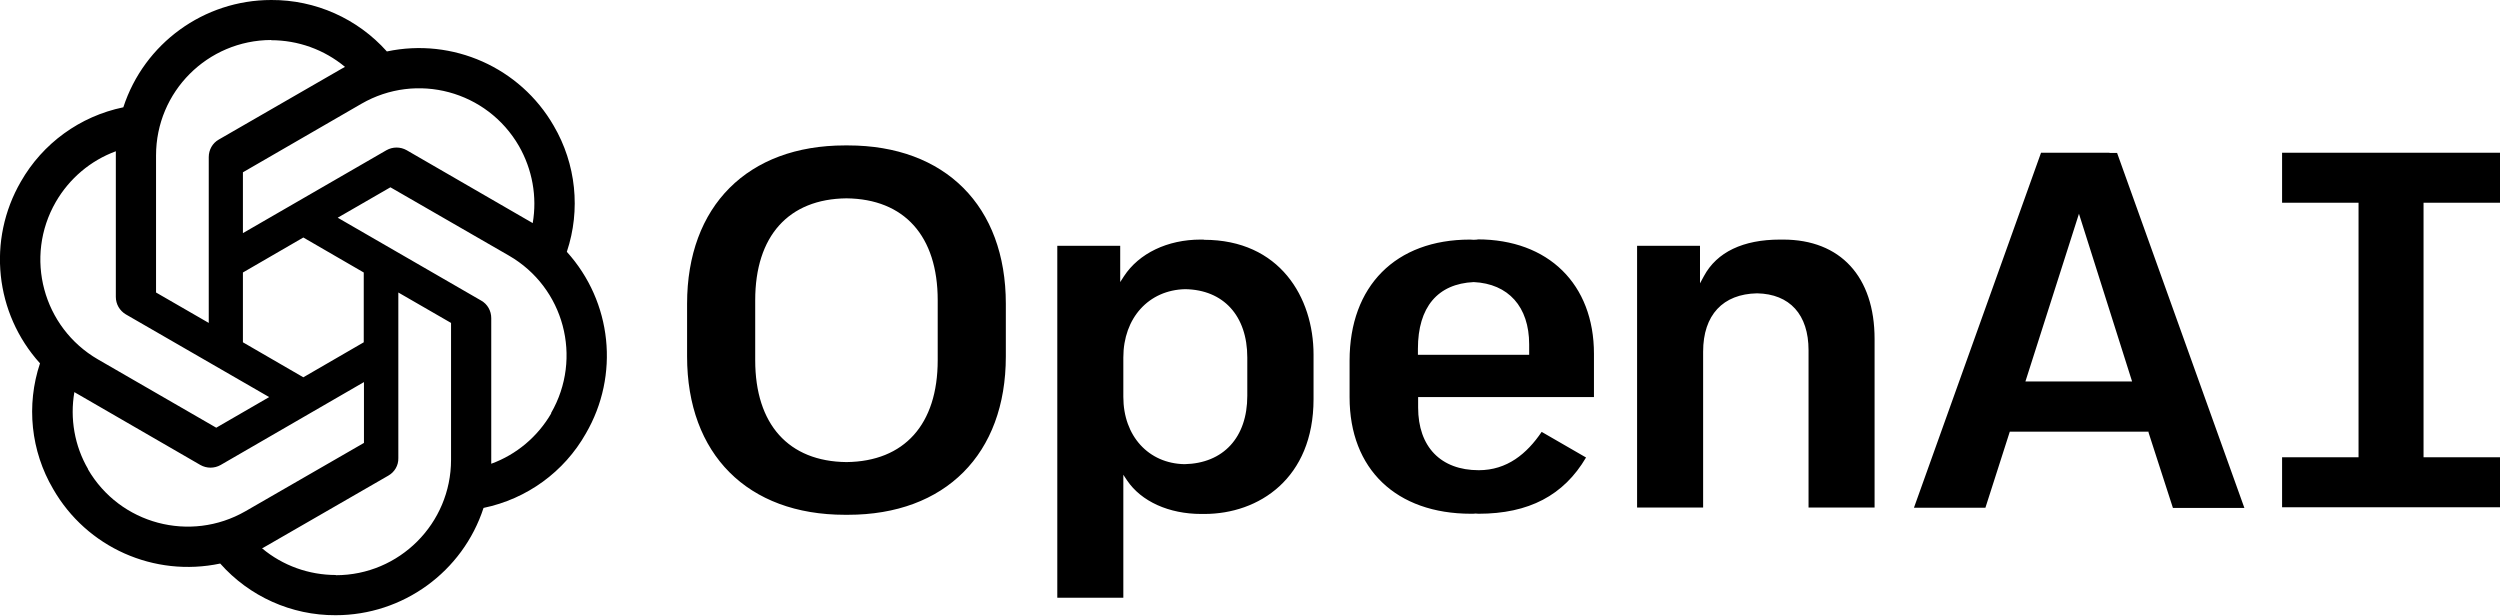
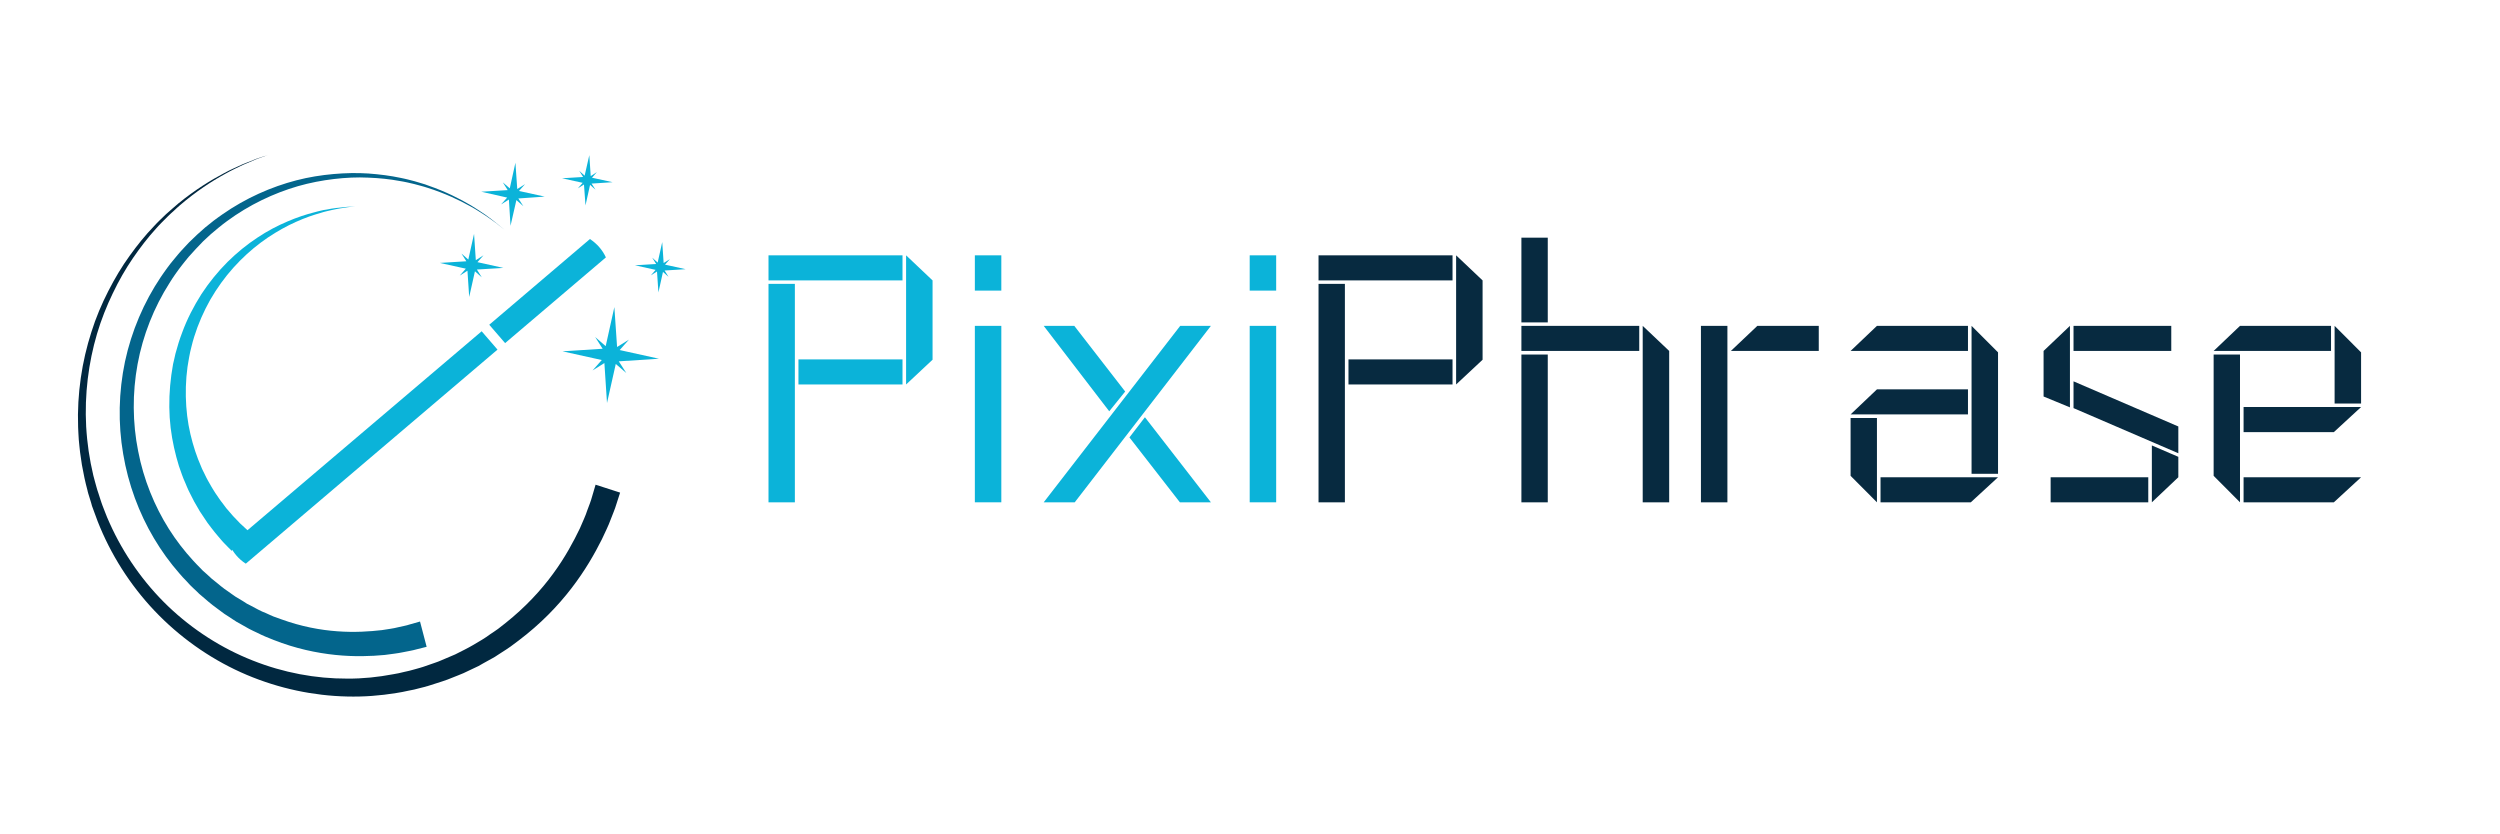
- <svg xmlns="http://www.w3.org/2000/svg" id="openai-horizontal" viewBox="0 0 120 29.53">
-   <path d="M40.7,6.98s-.05,0-.07,0c-.02,0-.05,0-.07,0-4.67,0-7.58,2.91-7.58,7.6v2.53c0,4.69,2.9,7.6,7.58,7.6,.02,0,.05,0,.07,0,.02,0,.05,0,.07,0,4.67,0,7.58-2.91,7.58-7.6v-2.53c0-4.69-2.91-7.6-7.58-7.6Zm4.31,10.31c0,3.08-1.6,4.86-4.38,4.89-2.78-.03-4.38-1.81-4.38-4.89v-2.88c0-3.08,1.6-4.86,4.38-4.89,2.78,.03,4.38,1.81,4.38,4.89v2.88Zm40.57-5.79s-.06,0-.09,0c-.02,0-.03,0-.05,0-1.77,0-3.03,.6-3.65,1.75l-.19,.35v-1.8h-3.02v12.56h3.17v-7.48c0-1.76,.95-2.77,2.59-2.8,1.57,.03,2.47,1.02,2.47,2.73v7.55h3.17v-8.09c0-2.99-1.64-4.77-4.39-4.77Zm34.42-1.77v-2.4h-10.46v2.4h3.67v12.22h-3.67v2.4h10.46v-2.4h-3.67V9.73h3.67Zm-18.75-2.4h0s-3.28,0-3.28,0l-6.1,17.04h3.43l1.17-3.65h6.66v.04s1.17,3.62,1.17,3.62h3.43l-6.11-17.04h-.36Zm-4.03,10.98l2.57-8.05,2.55,8.05h-5.12Zm-39.45-6.81s-.05,0-.07,0c-.03,0-.05,0-.07,0-1.59,0-2.96,.66-3.68,1.76l-.18,.28v-1.74h-3.02V28.69h3.17v-5.9l.18,.27c.68,1.01,2.01,1.61,3.56,1.61,.03,0,.05,0,.08,0,.02,0,.04,0,.07,0,2.61,0,5.24-1.7,5.24-5.51v-2.14c0-2.74-1.62-5.51-5.26-5.51Zm2.1,7.5c0,2-1.15,3.24-3.01,3.28-1.73-.03-2.94-1.35-2.94-3.23v-1.89c0-1.9,1.22-3.24,2.97-3.28,1.84,.03,2.98,1.28,2.98,3.28v1.84Zm11.05-7.5h0c-.06,0-.12,.01-.18,.01-.06,0-.12-.01-.18-.01h0c-3.57,0-5.78,2.23-5.78,5.81v1.76c0,3.45,2.24,5.59,5.83,5.59,.08,0,.15,0,.22-.01,.05,0,.09,.01,.14,.01,2.41,0,4.09-.88,5.16-2.7l-2.13-1.23c-.71,1.05-1.66,1.84-3.02,1.84-1.82,0-2.91-1.12-2.91-3.01v-.5h8.44v-2.08c0-3.34-2.19-5.49-5.59-5.49Zm-2.86,5.54v-.3c0-2,.95-3.12,2.68-3.2,1.66,.08,2.66,1.18,2.66,2.99v.5s-5.34,0-5.34,0Z" />
-   <path d="M27.21,12.08c.67-2.01,.44-4.21-.63-6.04-1.61-2.8-4.85-4.24-8.01-3.57C17.16,.89,15.14-.01,13.02,0c-3.23,0-6.1,2.08-7.1,5.15-2.08,.43-3.87,1.73-4.92,3.57-1.62,2.8-1.25,6.32,.92,8.72-.67,2.01-.44,4.21,.63,6.03,1.61,2.81,4.85,4.25,8.02,3.58,1.4,1.58,3.42,2.49,5.54,2.48,3.23,0,6.1-2.08,7.1-5.15,2.08-.43,3.87-1.73,4.91-3.57,1.63-2.8,1.26-6.32-.91-8.72Zm-2.3-5.07c.64,1.12,.88,2.43,.66,3.7-.04-.03-.12-.07-.17-.1l-5.88-3.4c-.3-.17-.67-.17-.97,0l-6.89,3.98v-2.92l5.69-3.29c2.65-1.53,6.03-.62,7.56,2.03Zm-13.25,6.07l2.9-1.68,2.9,1.68v3.35l-2.9,1.68-2.9-1.68v-3.35ZM13.01,1.93c1.3,0,2.55,.45,3.55,1.28-.04,.02-.12,.07-.18,.1l-5.88,3.39c-.3,.17-.48,.49-.48,.84v7.96l-2.53-1.46V7.46c0-3.06,2.47-5.53,5.53-5.54ZM2.68,9.69h0c.65-1.12,1.66-1.98,2.88-2.43v6.99c0,.35,.18,.66,.48,.84l6.88,3.97-2.54,1.47-5.68-3.28c-2.64-1.53-3.55-4.91-2.02-7.56Zm1.55,12.83h0c-.65-1.11-.88-2.43-.66-3.7,.04,.03,.12,.07,.17,.1l5.88,3.4c.3,.17,.67,.17,.97,0l6.88-3.98v2.92l-5.69,3.28c-2.65,1.52-6.03,.62-7.56-2.02Zm11.89,5.08c-1.29,0-2.55-.45-3.54-1.28,.04-.02,.13-.07,.18-.1l5.88-3.39c.3-.17,.49-.49,.48-.84v-7.95l2.53,1.46v6.57c0,3.06-2.48,5.54-5.53,5.54Zm10.34-7.76c-.65,1.12-1.67,1.98-2.88,2.42v-6.99c0-.35-.18-.67-.48-.84h0l-6.89-3.98,2.53-1.46,5.69,3.28c2.65,1.53,3.55,4.91,2.02,7.56Z" />
+ <svg xmlns="http://www.w3.org/2000/svg" width="120" zoomAndPan="magnify" viewBox="0 0 90 30" height="40" preserveAspectRatio="xMidYMid meet" version="1.0">
+   <defs>
+     <g />
+     <clipPath id="07fae3ac66">
+       <path d="M 2.805 5.574 L 22.324 5.574 L 22.324 25.078 L 2.805 25.078 Z M 2.805 5.574 " clip-rule="nonzero" />
+     </clipPath>
+     <clipPath id="7aa7a1f08b">
+       <path d="M 17 5 L 20 5 L 20 9 L 17 9 Z M 17 5 " clip-rule="nonzero" />
+     </clipPath>
+     <clipPath id="66c2189ffa">
+       <path d="M 9.418 4.676 L 24.988 5.875 L 23.789 21.445 L 8.219 20.242 Z M 9.418 4.676 " clip-rule="nonzero" />
+     </clipPath>
+     <clipPath id="ec985ac989">
+       <path d="M 9.418 4.676 L 24.988 5.875 L 23.789 21.445 L 8.219 20.242 Z M 9.418 4.676 " clip-rule="nonzero" />
+     </clipPath>
+     <clipPath id="bb2d8307af">
+       <path d="M 15 8 L 19 8 L 19 11 L 15 11 Z M 15 8 " clip-rule="nonzero" />
+     </clipPath>
+     <clipPath id="b6fae7d98c">
+       <path d="M 9.418 4.676 L 24.988 5.875 L 23.789 21.445 L 8.219 20.242 Z M 9.418 4.676 " clip-rule="nonzero" />
+     </clipPath>
+     <clipPath id="06f492638d">
+       <path d="M 9.418 4.676 L 24.988 5.875 L 23.789 21.445 L 8.219 20.242 Z M 9.418 4.676 " clip-rule="nonzero" />
+     </clipPath>
+     <clipPath id="fa67410406">
+       <path d="M 20 5 L 23 5 L 23 8 L 20 8 Z M 20 5 " clip-rule="nonzero" />
+     </clipPath>
+     <clipPath id="2193d22231">
+       <path d="M 9.418 4.676 L 24.988 5.875 L 23.789 21.445 L 8.219 20.242 Z M 9.418 4.676 " clip-rule="nonzero" />
+     </clipPath>
+     <clipPath id="6eaac7ab9c">
+       <path d="M 9.418 4.676 L 24.988 5.875 L 23.789 21.445 L 8.219 20.242 Z M 9.418 4.676 " clip-rule="nonzero" />
+     </clipPath>
+     <clipPath id="6ab7c1b549">
+       <path d="M 22 8 L 25 8 L 25 11 L 22 11 Z M 22 8 " clip-rule="nonzero" />
+     </clipPath>
+     <clipPath id="2a12da5988">
+       <path d="M 9.418 4.676 L 24.988 5.875 L 23.789 21.445 L 8.219 20.242 Z M 9.418 4.676 " clip-rule="nonzero" />
+     </clipPath>
+     <clipPath id="a4e0b3a809">
+       <path d="M 9.418 4.676 L 24.988 5.875 L 23.789 21.445 L 8.219 20.242 Z M 9.418 4.676 " clip-rule="nonzero" />
+     </clipPath>
+     <clipPath id="c90e491c2e">
+       <path d="M 20 11 L 24 11 L 24 15 L 20 15 Z M 20 11 " clip-rule="nonzero" />
+     </clipPath>
+     <clipPath id="2360446359">
+       <path d="M 9.418 4.676 L 24.988 5.875 L 23.789 21.445 L 8.219 20.242 Z M 9.418 4.676 " clip-rule="nonzero" />
+     </clipPath>
+     <clipPath id="522eacae07">
+       <path d="M 9.418 4.676 L 24.988 5.875 L 23.789 21.445 L 8.219 20.242 Z M 9.418 4.676 " clip-rule="nonzero" />
+     </clipPath>
+     <clipPath id="3731ef0068">
+       <path d="M 8 11 L 18 11 L 18 21 L 8 21 Z M 8 11 " clip-rule="nonzero" />
+     </clipPath>
+     <clipPath id="8736f9769e">
+       <path d="M 9.418 4.676 L 24.988 5.875 L 23.789 21.445 L 8.219 20.242 Z M 9.418 4.676 " clip-rule="nonzero" />
+     </clipPath>
+     <clipPath id="6485009ac8">
+       <path d="M 9.418 4.676 L 24.988 5.875 L 23.789 21.445 L 8.219 20.242 Z M 9.418 4.676 " clip-rule="nonzero" />
+     </clipPath>
+     <clipPath id="a7f89c8391">
+       <path d="M 17 8 L 22 8 L 22 13 L 17 13 Z M 17 8 " clip-rule="nonzero" />
+     </clipPath>
+     <clipPath id="82b788d52a">
+       <path d="M 9.418 4.676 L 24.988 5.875 L 23.789 21.445 L 8.219 20.242 Z M 9.418 4.676 " clip-rule="nonzero" />
+     </clipPath>
+     <clipPath id="64df85d25a">
+       <path d="M 9.418 4.676 L 24.988 5.875 L 23.789 21.445 L 8.219 20.242 Z M 9.418 4.676 " clip-rule="nonzero" />
+     </clipPath>
+   </defs>
+   <g clip-path="url(#07fae3ac66)">
+     <path fill="#012840" d="M 22.324 17.734 C 22.324 17.734 22.273 17.887 22.184 18.168 C 22.145 18.305 22.066 18.492 21.984 18.703 C 21.906 18.922 21.789 19.152 21.668 19.414 C 21.41 19.93 21.062 20.543 20.574 21.176 C 20.086 21.812 19.457 22.465 18.676 23.055 C 18.578 23.129 18.48 23.203 18.379 23.277 C 18.277 23.352 18.172 23.414 18.066 23.484 C 18.012 23.52 17.957 23.555 17.902 23.59 C 17.852 23.625 17.797 23.66 17.738 23.691 C 17.629 23.754 17.512 23.816 17.398 23.879 C 17.34 23.91 17.285 23.945 17.227 23.977 C 17.168 24.004 17.105 24.031 17.047 24.062 C 16.926 24.117 16.805 24.176 16.684 24.234 C 16.559 24.289 16.43 24.336 16.305 24.387 C 16.176 24.438 16.051 24.492 15.918 24.531 C 15.785 24.574 15.652 24.617 15.516 24.66 L 15.418 24.691 L 15.402 24.695 L 15.383 24.703 L 15.359 24.707 L 15.309 24.723 C 15.242 24.738 15.176 24.754 15.109 24.773 C 15.043 24.789 14.977 24.809 14.91 24.824 C 14.84 24.84 14.766 24.855 14.695 24.867 C 14.551 24.898 14.406 24.93 14.266 24.949 C 13.691 25.043 13.098 25.09 12.492 25.074 C 11.289 25.047 10.051 24.789 8.887 24.297 C 7.723 23.805 6.641 23.074 5.73 22.16 C 4.824 21.25 4.098 20.16 3.605 18.988 C 3.547 18.844 3.484 18.699 3.434 18.547 L 3.352 18.324 C 3.34 18.289 3.324 18.25 3.312 18.215 L 3.281 18.102 C 3.258 18.027 3.234 17.949 3.211 17.875 L 3.176 17.762 L 3.168 17.73 L 3.16 17.703 L 3.148 17.648 C 3.109 17.496 3.07 17.352 3.039 17.199 C 3.008 17.047 2.977 16.891 2.949 16.738 C 2.926 16.586 2.902 16.434 2.883 16.285 C 2.863 16.133 2.852 15.98 2.836 15.828 C 2.824 15.676 2.82 15.523 2.812 15.375 C 2.77 14.168 2.953 13 3.289 11.957 C 3.453 11.43 3.664 10.938 3.898 10.48 C 4.133 10.02 4.387 9.594 4.668 9.207 C 4.945 8.82 5.23 8.469 5.531 8.156 C 5.57 8.117 5.605 8.078 5.641 8.039 C 5.68 8 5.719 7.965 5.754 7.926 C 5.832 7.855 5.906 7.781 5.977 7.711 C 6.055 7.645 6.129 7.574 6.203 7.512 C 6.277 7.445 6.352 7.379 6.426 7.32 C 7.02 6.836 7.59 6.484 8.074 6.23 C 8.316 6.098 8.543 6.004 8.734 5.914 C 8.93 5.836 9.098 5.766 9.234 5.715 C 9.512 5.621 9.66 5.574 9.66 5.574 C 9.66 5.574 9.516 5.625 9.238 5.727 C 9.105 5.781 8.938 5.852 8.742 5.938 C 8.555 6.031 8.332 6.129 8.094 6.266 C 7.617 6.527 7.059 6.891 6.48 7.387 C 6.406 7.449 6.336 7.516 6.266 7.582 C 6.191 7.648 6.117 7.715 6.047 7.785 C 5.973 7.855 5.902 7.93 5.828 8.004 C 5.793 8.039 5.758 8.078 5.719 8.117 C 5.684 8.156 5.648 8.195 5.613 8.234 C 5.324 8.551 5.051 8.906 4.785 9.293 C 4.52 9.68 4.277 10.105 4.059 10.562 C 3.84 11.016 3.645 11.504 3.492 12.02 C 3.188 13.051 3.039 14.191 3.102 15.359 C 3.113 15.508 3.121 15.652 3.137 15.801 C 3.156 15.945 3.172 16.094 3.191 16.238 C 3.215 16.387 3.242 16.531 3.266 16.68 C 3.297 16.824 3.328 16.969 3.359 17.113 C 3.395 17.262 3.441 17.41 3.48 17.559 L 3.504 17.641 L 3.547 17.77 C 3.57 17.844 3.594 17.914 3.617 17.988 L 3.652 18.094 C 3.664 18.129 3.68 18.164 3.691 18.203 L 3.773 18.414 C 3.824 18.559 3.887 18.695 3.949 18.836 C 4.449 19.949 5.168 20.977 6.051 21.824 C 6.938 22.672 7.984 23.34 9.094 23.777 C 10.203 24.219 11.371 24.434 12.5 24.43 C 13.062 24.434 13.617 24.375 14.152 24.273 C 14.285 24.254 14.414 24.223 14.543 24.191 C 14.605 24.18 14.672 24.164 14.734 24.148 C 14.801 24.129 14.867 24.113 14.934 24.094 C 15 24.074 15.066 24.055 15.129 24.039 L 15.18 24.023 L 15.203 24.016 C 15.203 24.016 15.223 24.012 15.207 24.016 L 15.312 23.98 C 15.438 23.938 15.559 23.895 15.68 23.852 C 15.805 23.812 15.922 23.754 16.039 23.707 C 16.156 23.656 16.273 23.609 16.387 23.559 C 16.496 23.5 16.609 23.445 16.719 23.391 C 16.773 23.359 16.828 23.332 16.883 23.305 C 16.938 23.277 16.988 23.246 17.043 23.215 C 17.148 23.152 17.25 23.09 17.352 23.031 C 17.406 23 17.453 22.965 17.504 22.934 C 17.551 22.898 17.602 22.867 17.648 22.832 C 17.746 22.766 17.844 22.703 17.934 22.637 C 18.027 22.566 18.117 22.496 18.203 22.426 C 18.91 21.863 19.477 21.25 19.91 20.656 C 20.344 20.066 20.648 19.496 20.875 19.023 C 20.977 18.781 21.082 18.566 21.141 18.375 C 21.211 18.188 21.273 18.035 21.312 17.887 C 21.398 17.602 21.441 17.449 21.441 17.449 L 22.324 17.734 " fill-opacity="1" fill-rule="nonzero" />
+   </g>
+   <path fill="#03658c" d="M 15.359 23.285 C 15.359 23.285 15.227 23.316 14.984 23.379 C 14.871 23.414 14.699 23.441 14.508 23.48 C 14.312 23.523 14.094 23.543 13.852 23.578 C 13.359 23.625 12.762 23.648 12.078 23.578 C 11.398 23.508 10.637 23.348 9.852 23.039 C 9.754 23 9.656 22.961 9.555 22.918 C 9.457 22.879 9.359 22.828 9.262 22.781 C 9.211 22.758 9.16 22.734 9.113 22.711 C 9.062 22.688 9.012 22.664 8.965 22.637 C 8.867 22.582 8.77 22.527 8.668 22.469 C 8.621 22.441 8.57 22.414 8.52 22.387 C 8.473 22.355 8.426 22.324 8.375 22.293 C 8.277 22.23 8.184 22.164 8.082 22.102 C 7.988 22.035 7.895 21.961 7.797 21.891 C 7.703 21.82 7.605 21.75 7.516 21.672 C 7.422 21.59 7.332 21.512 7.238 21.434 L 7.168 21.375 L 7.098 21.305 C 7.055 21.266 7.012 21.223 6.969 21.184 C 6.926 21.141 6.883 21.102 6.84 21.059 C 6.797 21.012 6.754 20.965 6.711 20.918 C 6.621 20.824 6.531 20.734 6.453 20.637 C 6.117 20.254 5.812 19.832 5.543 19.379 C 5.004 18.473 4.617 17.434 4.434 16.34 C 4.246 15.25 4.27 14.109 4.5 13.016 C 4.734 11.922 5.18 10.879 5.789 9.973 C 5.867 9.863 5.941 9.75 6.023 9.641 C 6.105 9.535 6.184 9.422 6.273 9.324 L 6.402 9.168 L 6.469 9.09 L 6.488 9.07 L 6.504 9.051 L 6.535 9.016 C 6.625 8.918 6.711 8.824 6.805 8.727 C 6.902 8.633 6.996 8.543 7.094 8.449 C 7.191 8.363 7.289 8.273 7.387 8.188 C 7.488 8.105 7.59 8.027 7.691 7.945 C 7.797 7.863 7.902 7.793 8.004 7.719 C 8.848 7.129 9.766 6.727 10.668 6.492 C 11.117 6.375 11.566 6.305 12 6.266 C 12.438 6.227 12.859 6.219 13.262 6.246 C 13.668 6.277 14.051 6.324 14.414 6.402 C 14.457 6.41 14.504 6.422 14.547 6.43 C 14.59 6.441 14.633 6.453 14.68 6.461 C 14.766 6.484 14.852 6.508 14.934 6.527 C 15.02 6.551 15.102 6.578 15.184 6.602 C 15.262 6.625 15.344 6.648 15.418 6.68 C 16.039 6.895 16.555 7.156 16.957 7.395 C 17.16 7.516 17.332 7.637 17.484 7.738 C 17.633 7.848 17.758 7.941 17.855 8.02 C 18.051 8.18 18.156 8.266 18.156 8.266 C 18.156 8.266 18.051 8.184 17.852 8.027 C 17.75 7.949 17.621 7.863 17.473 7.758 C 17.316 7.66 17.145 7.543 16.938 7.43 C 16.531 7.203 16.012 6.957 15.395 6.762 C 15.316 6.734 15.238 6.715 15.156 6.691 C 15.074 6.668 14.992 6.648 14.91 6.625 C 14.828 6.605 14.742 6.586 14.656 6.566 C 14.613 6.559 14.57 6.547 14.523 6.539 C 14.48 6.531 14.438 6.523 14.391 6.516 C 14.035 6.449 13.652 6.41 13.258 6.395 C 12.859 6.375 12.445 6.395 12.02 6.445 C 11.594 6.496 11.16 6.578 10.723 6.703 C 9.852 6.957 8.973 7.371 8.172 7.961 C 8.074 8.035 7.973 8.109 7.879 8.188 C 7.781 8.27 7.688 8.352 7.59 8.43 C 7.5 8.516 7.406 8.602 7.312 8.688 C 7.227 8.777 7.137 8.871 7.051 8.961 C 6.961 9.055 6.875 9.156 6.789 9.25 L 6.742 9.309 C 6.742 9.305 6.738 9.312 6.734 9.312 L 6.73 9.324 L 6.668 9.398 L 6.547 9.551 C 6.465 9.648 6.395 9.758 6.316 9.863 C 6.242 9.965 6.172 10.078 6.102 10.188 C 5.543 11.066 5.145 12.066 4.953 13.109 C 4.762 14.148 4.77 15.223 4.973 16.238 C 5.168 17.258 5.559 18.215 6.078 19.039 C 6.34 19.453 6.633 19.832 6.949 20.176 C 7.027 20.266 7.109 20.344 7.188 20.426 C 7.227 20.465 7.266 20.504 7.305 20.547 C 7.352 20.586 7.395 20.625 7.438 20.664 C 7.48 20.707 7.523 20.746 7.57 20.785 L 7.602 20.816 L 7.617 20.828 C 7.617 20.828 7.629 20.84 7.621 20.832 L 7.629 20.84 L 7.695 20.891 C 7.781 20.961 7.867 21.031 7.953 21.102 C 8.039 21.176 8.129 21.234 8.219 21.297 C 8.309 21.359 8.395 21.426 8.484 21.484 C 8.578 21.539 8.668 21.594 8.758 21.648 C 8.801 21.676 8.848 21.707 8.891 21.734 C 8.938 21.758 8.984 21.781 9.031 21.805 C 9.121 21.855 9.211 21.902 9.301 21.949 C 9.348 21.973 9.395 21.992 9.438 22.016 C 9.484 22.035 9.531 22.055 9.578 22.074 C 9.668 22.113 9.758 22.16 9.848 22.195 C 9.941 22.227 10.031 22.262 10.121 22.293 C 10.84 22.555 11.535 22.684 12.152 22.727 C 12.77 22.773 13.309 22.734 13.75 22.684 C 13.969 22.648 14.168 22.625 14.328 22.582 C 14.492 22.543 14.625 22.523 14.75 22.48 C 14.992 22.414 15.121 22.375 15.121 22.375 L 15.359 23.285 " fill-opacity="1" fill-rule="nonzero" />
+   <path fill="#0bb3d9" d="M 8.34 19.828 C 8.34 19.828 8.293 19.785 8.211 19.699 C 8.172 19.656 8.121 19.605 8.059 19.543 C 8.047 19.527 8.031 19.512 8.012 19.492 C 7.996 19.473 7.98 19.453 7.961 19.434 C 7.926 19.391 7.887 19.348 7.848 19.301 C 7.809 19.258 7.766 19.207 7.727 19.156 C 7.684 19.105 7.645 19.051 7.602 18.996 C 7.559 18.938 7.516 18.879 7.469 18.82 C 7.426 18.758 7.379 18.688 7.336 18.621 C 7.289 18.555 7.242 18.484 7.195 18.41 C 7.152 18.336 7.105 18.258 7.062 18.18 C 7.039 18.141 7.016 18.098 6.992 18.059 C 6.969 18.02 6.949 17.973 6.926 17.93 C 6.883 17.844 6.84 17.758 6.793 17.668 C 6.75 17.578 6.711 17.48 6.672 17.387 C 6.648 17.336 6.629 17.289 6.609 17.242 C 6.586 17.191 6.57 17.141 6.551 17.09 C 6.516 16.988 6.477 16.883 6.441 16.777 C 6.41 16.672 6.379 16.562 6.348 16.453 C 6.23 16.008 6.141 15.531 6.109 15.031 C 6.078 14.531 6.098 14.016 6.168 13.5 C 6.188 13.371 6.211 13.238 6.23 13.109 L 6.273 12.926 C 6.285 12.863 6.301 12.801 6.316 12.734 L 6.371 12.543 C 6.387 12.477 6.406 12.414 6.426 12.352 C 6.465 12.227 6.508 12.102 6.555 11.98 C 6.734 11.488 6.977 11.02 7.25 10.59 C 7.531 10.16 7.852 9.77 8.191 9.43 C 8.535 9.09 8.898 8.797 9.266 8.555 C 9.629 8.312 10 8.121 10.348 7.973 C 10.695 7.824 11.027 7.715 11.324 7.641 C 11.398 7.617 11.473 7.605 11.539 7.586 C 11.574 7.578 11.609 7.57 11.645 7.562 C 11.676 7.559 11.711 7.551 11.742 7.547 C 11.809 7.535 11.871 7.523 11.93 7.512 C 11.992 7.504 12.047 7.496 12.102 7.488 C 12.211 7.473 12.309 7.465 12.395 7.457 C 12.434 7.453 12.473 7.449 12.512 7.445 C 12.547 7.445 12.578 7.441 12.609 7.441 C 12.727 7.434 12.789 7.43 12.789 7.43 C 12.789 7.43 12.727 7.438 12.609 7.449 C 12.578 7.453 12.547 7.457 12.512 7.461 C 12.477 7.465 12.438 7.473 12.395 7.48 C 12.312 7.492 12.215 7.504 12.109 7.527 C 12.055 7.539 12 7.551 11.941 7.562 C 11.883 7.574 11.82 7.59 11.758 7.605 C 11.723 7.613 11.691 7.621 11.66 7.629 C 11.625 7.641 11.594 7.648 11.559 7.66 C 11.492 7.68 11.418 7.699 11.348 7.723 C 11.059 7.812 10.738 7.941 10.406 8.105 C 10.074 8.273 9.727 8.48 9.387 8.734 C 9.047 8.988 8.711 9.293 8.402 9.637 C 8.094 9.98 7.812 10.371 7.57 10.789 C 7.332 11.211 7.133 11.664 6.988 12.133 C 6.953 12.25 6.918 12.367 6.891 12.488 C 6.875 12.547 6.859 12.605 6.848 12.664 L 6.812 12.844 C 6.801 12.898 6.789 12.961 6.781 13.023 L 6.75 13.211 C 6.738 13.328 6.723 13.449 6.711 13.566 C 6.672 14.047 6.684 14.52 6.738 14.969 C 6.793 15.422 6.898 15.848 7.027 16.242 C 7.062 16.34 7.094 16.434 7.129 16.527 C 7.168 16.621 7.203 16.711 7.242 16.801 C 7.262 16.848 7.277 16.891 7.301 16.934 C 7.32 16.977 7.344 17.02 7.363 17.059 C 7.406 17.145 7.441 17.227 7.488 17.305 C 7.531 17.383 7.574 17.457 7.617 17.531 C 7.641 17.57 7.66 17.605 7.684 17.641 C 7.707 17.676 7.727 17.711 7.75 17.746 C 7.797 17.812 7.84 17.879 7.883 17.941 C 7.926 18.008 7.973 18.066 8.016 18.121 C 8.059 18.18 8.102 18.238 8.141 18.289 C 8.188 18.34 8.227 18.391 8.27 18.438 C 8.309 18.484 8.348 18.531 8.387 18.574 C 8.422 18.613 8.461 18.652 8.496 18.688 C 8.527 18.723 8.562 18.758 8.594 18.789 C 8.609 18.805 8.621 18.82 8.637 18.836 C 8.652 18.852 8.664 18.863 8.684 18.879 C 8.746 18.938 8.797 18.988 8.844 19.027 C 8.93 19.105 8.977 19.148 8.977 19.148 L 8.34 19.828 " fill-opacity="1" fill-rule="nonzero" />
+   <g clip-path="url(#7aa7a1f08b)">
+     <g clip-path="url(#66c2189ffa)">
+       <g clip-path="url(#ec985ac989)">
+         <path fill="#0bb3d9" d="M 18.258 7.113 L 18.039 7.359 L 18.32 7.184 L 18.379 8.129 L 18.59 7.203 L 18.84 7.422 L 18.66 7.145 L 19.609 7.078 L 18.684 6.875 L 18.902 6.629 L 18.621 6.805 L 18.555 5.859 L 18.352 6.781 L 18.102 6.566 L 18.277 6.844 L 17.324 6.902 Z M 18.258 7.113 " fill-opacity="1" fill-rule="nonzero" />
+       </g>
+     </g>
+   </g>
+   <g clip-path="url(#bb2d8307af)">
+     <g clip-path="url(#b6fae7d98c)">
+       <g clip-path="url(#06f492638d)">
+         <path fill="#0bb3d9" d="M 16.77 9.672 L 16.551 9.922 L 16.828 9.746 L 16.891 10.691 L 17.098 9.766 L 17.344 9.984 L 17.168 9.703 L 18.121 9.645 L 17.188 9.438 L 17.406 9.191 L 17.129 9.367 L 17.066 8.418 L 16.859 9.344 L 16.613 9.129 L 16.789 9.406 L 15.832 9.465 Z M 16.77 9.672 " fill-opacity="1" fill-rule="nonzero" />
+       </g>
+     </g>
+   </g>
+   <g clip-path="url(#fa67410406)">
+     <g clip-path="url(#2193d22231)">
+       <g clip-path="url(#6eaac7ab9c)">
+         <path fill="#0bb3d9" d="M 20.977 6.582 L 20.801 6.781 L 21.023 6.641 L 21.078 7.395 L 21.242 6.656 L 21.438 6.828 L 21.297 6.609 L 22.055 6.559 L 21.312 6.398 L 21.488 6.195 L 21.266 6.34 L 21.215 5.586 L 21.047 6.324 L 20.852 6.148 L 20.992 6.371 L 20.234 6.418 Z M 20.977 6.582 " fill-opacity="1" fill-rule="nonzero" />
+       </g>
+     </g>
+   </g>
+   <g clip-path="url(#6ab7c1b549)">
+     <g clip-path="url(#2a12da5988)">
+       <g clip-path="url(#a4e0b3a809)">
+         <path fill="#0bb3d9" d="M 24.684 9.691 L 23.941 9.527 L 24.117 9.328 L 23.891 9.469 L 23.84 8.715 L 23.676 9.453 L 23.48 9.277 L 23.621 9.504 L 22.859 9.551 L 23.602 9.715 L 23.43 9.914 L 23.652 9.773 L 23.703 10.527 L 23.867 9.789 L 24.066 9.965 L 23.926 9.738 Z M 24.684 9.691 " fill-opacity="1" fill-rule="nonzero" />
+       </g>
+     </g>
+   </g>
+   <g clip-path="url(#c90e491c2e)">
+     <g clip-path="url(#2360446359)">
+       <g clip-path="url(#522eacae07)">
+         <path fill="#0bb3d9" d="M 22.309 12.602 L 22.641 12.227 L 22.215 12.492 L 22.117 11.055 L 21.805 12.461 L 21.426 12.133 L 21.695 12.555 L 20.25 12.648 L 21.664 12.961 L 21.332 13.336 L 21.758 13.07 L 21.852 14.508 L 22.168 13.102 L 22.547 13.43 L 22.277 13.008 L 23.723 12.914 Z M 22.309 12.602 " fill-opacity="1" fill-rule="nonzero" />
+       </g>
+     </g>
+   </g>
+   <g clip-path="url(#3731ef0068)">
+     <g clip-path="url(#8736f9769e)">
+       <g clip-path="url(#6485009ac8)">
+         <path fill="#0bb3d9" d="M 8.273 19.629 C 8.398 19.898 8.594 20.129 8.844 20.289 L 8.848 20.293 L 17.91 12.586 L 17.34 11.926 Z M 8.273 19.629 " fill-opacity="1" fill-rule="nonzero" />
+       </g>
+     </g>
+   </g>
+   <g clip-path="url(#a7f89c8391)">
+     <g clip-path="url(#82b788d52a)">
+       <g clip-path="url(#64df85d25a)">
+         <path fill="#0bb3d9" d="M 21.238 8.605 L 17.613 11.691 L 18.184 12.352 L 21.812 9.266 C 21.688 8.996 21.488 8.77 21.238 8.605 Z M 21.238 8.605 " fill-opacity="1" fill-rule="nonzero" />
+       </g>
+     </g>
+   </g>
+   <g fill="#0bb3d9" fill-opacity="1">
+     <g transform="translate(27.02922, 18.08295)">
+       <g>
+         <path d="M 0.637 0 L 1.586 0 L 1.586 -7.863 L 0.637 -7.863 Z M 0.637 -7.988 L 5.461 -7.988 L 5.461 -8.891 L 0.637 -8.891 Z M 1.715 -4.242 L 5.461 -4.242 L 5.461 -5.145 L 1.715 -5.145 Z M 5.59 -4.242 L 6.543 -5.133 L 6.543 -7.988 L 5.59 -8.891 Z M 5.59 -4.242 " />
+       </g>
+     </g>
+   </g>
+   <g fill="#0bb3d9" fill-opacity="1">
+     <g transform="translate(34.33262, 18.08295)">
+       <g>
+         <path d="M 1.715 -6.352 L 0.762 -6.352 L 0.762 0 L 1.715 0 Z M 1.715 -8.891 L 0.762 -8.891 L 0.762 -7.621 L 1.715 -7.621 Z M 1.715 -8.891 " />
+       </g>
+     </g>
+   </g>
+   <g fill="#0bb3d9" fill-opacity="1">
+     <g transform="translate(36.93643, 18.08295)">
+       <g>
+         <path d="M 1.754 0 L 6.656 -6.352 L 5.551 -6.352 L 0.637 0 Z M 3.57 -3.988 L 1.738 -6.352 L 0.637 -6.352 L 2.996 -3.277 Z M 3.723 -2.336 L 5.539 0 L 6.656 0 L 4.281 -3.062 Z M 3.723 -2.336 " />
+       </g>
+     </g>
+   </g>
+   <g fill="#0bb3d9" fill-opacity="1">
+     <g transform="translate(44.22712, 18.08295)">
+       <g>
+         <path d="M 1.715 -6.352 L 0.762 -6.352 L 0.762 0 L 1.715 0 Z M 1.715 -8.891 L 0.762 -8.891 L 0.762 -7.621 L 1.715 -7.621 Z M 1.715 -8.891 " />
+       </g>
+     </g>
+   </g>
+   <g fill="#072a40" fill-opacity="1">
+     <g transform="translate(46.83013, 18.08295)">
+       <g>
+         <path d="M 0.637 0 L 1.586 0 L 1.586 -7.863 L 0.637 -7.863 Z M 0.637 -7.988 L 5.461 -7.988 L 5.461 -8.891 L 0.637 -8.891 Z M 1.715 -4.242 L 5.461 -4.242 L 5.461 -5.145 L 1.715 -5.145 Z M 5.59 -4.242 L 6.543 -5.133 L 6.543 -7.988 L 5.59 -8.891 Z M 5.59 -4.242 " />
+       </g>
+     </g>
+   </g>
+   <g fill="#072a40" fill-opacity="1">
+     <g transform="translate(54.13352, 18.08295)">
+       <g>
+         <path d="M 0.637 -5.449 L 4.879 -5.449 L 4.879 -6.352 L 0.637 -6.352 Z M 0.637 -6.477 L 1.586 -6.477 L 1.586 -9.527 L 0.637 -9.527 Z M 5.004 0 L 5.957 0 L 5.957 -5.449 L 5.004 -6.352 Z M 1.586 -5.32 L 0.637 -5.32 L 0.637 0 L 1.586 0 Z M 1.586 -5.32 " />
+       </g>
+     </g>
+   </g>
+   <g fill="#072a40" fill-opacity="1">
+     <g transform="translate(60.72563, 18.08295)">
+       <g>
+         <path d="M 1.461 -6.352 L 0.508 -6.352 L 0.508 0 L 1.461 0 Z M 1.586 -5.449 L 4.75 -5.449 L 4.75 -6.352 L 2.539 -6.352 Z M 1.586 -5.449 " />
+       </g>
+     </g>
+   </g>
+   <g fill="#072a40" fill-opacity="1">
+     <g transform="translate(65.98407, 18.08295)">
+       <g>
+         <path d="M 0.637 -5.449 L 4.863 -5.449 L 4.863 -6.352 L 1.586 -6.352 Z M 5.945 -0.902 L 1.715 -0.902 L 1.715 0 L 4.965 0 Z M 4.992 -1.027 L 5.945 -1.027 L 5.945 -5.398 L 4.992 -6.352 Z M 1.586 -3.035 L 0.637 -3.035 L 0.637 -0.953 L 1.586 0 Z M 0.637 -3.164 L 4.863 -3.164 L 4.863 -4.066 L 1.586 -4.066 Z M 0.637 -3.164 " />
+       </g>
+     </g>
+   </g>
+   <g fill="#072a40" fill-opacity="1">
+     <g transform="translate(72.93183, 18.08295)">
+       <g>
+         <path d="M 5.234 -6.352 L 1.715 -6.352 L 1.715 -5.449 L 5.234 -5.449 Z M 1.586 -6.352 L 0.637 -5.449 L 0.637 -3.809 L 1.586 -3.418 Z M 0.891 0 L 4.406 0 L 4.406 -0.902 L 0.891 -0.902 Z M 4.535 0 L 5.488 -0.902 L 5.488 -1.637 L 4.535 -2.047 Z M 5.488 -2.73 L 1.715 -4.355 L 1.715 -3.391 L 5.488 -1.766 Z M 5.488 -2.73 " />
+       </g>
+     </g>
+   </g>
+   <g fill="#072a40" fill-opacity="1">
+     <g transform="translate(79.05398, 18.08295)">
+       <g>
+         <path d="M 5.945 -0.902 L 1.715 -0.902 L 1.715 0 L 4.965 0 Z M 0.637 -5.449 L 4.863 -5.449 L 4.863 -6.352 L 1.586 -6.352 Z M 1.586 -5.32 L 0.637 -5.32 L 0.637 -0.953 L 1.586 0 Z M 4.992 -3.555 L 5.945 -3.555 L 5.945 -5.398 L 4.992 -6.352 Z M 5.945 -3.43 L 1.715 -3.43 L 1.715 -2.527 L 4.965 -2.527 Z M 5.945 -3.43 " />
+       </g>
+     </g>
+   </g>
</svg>
